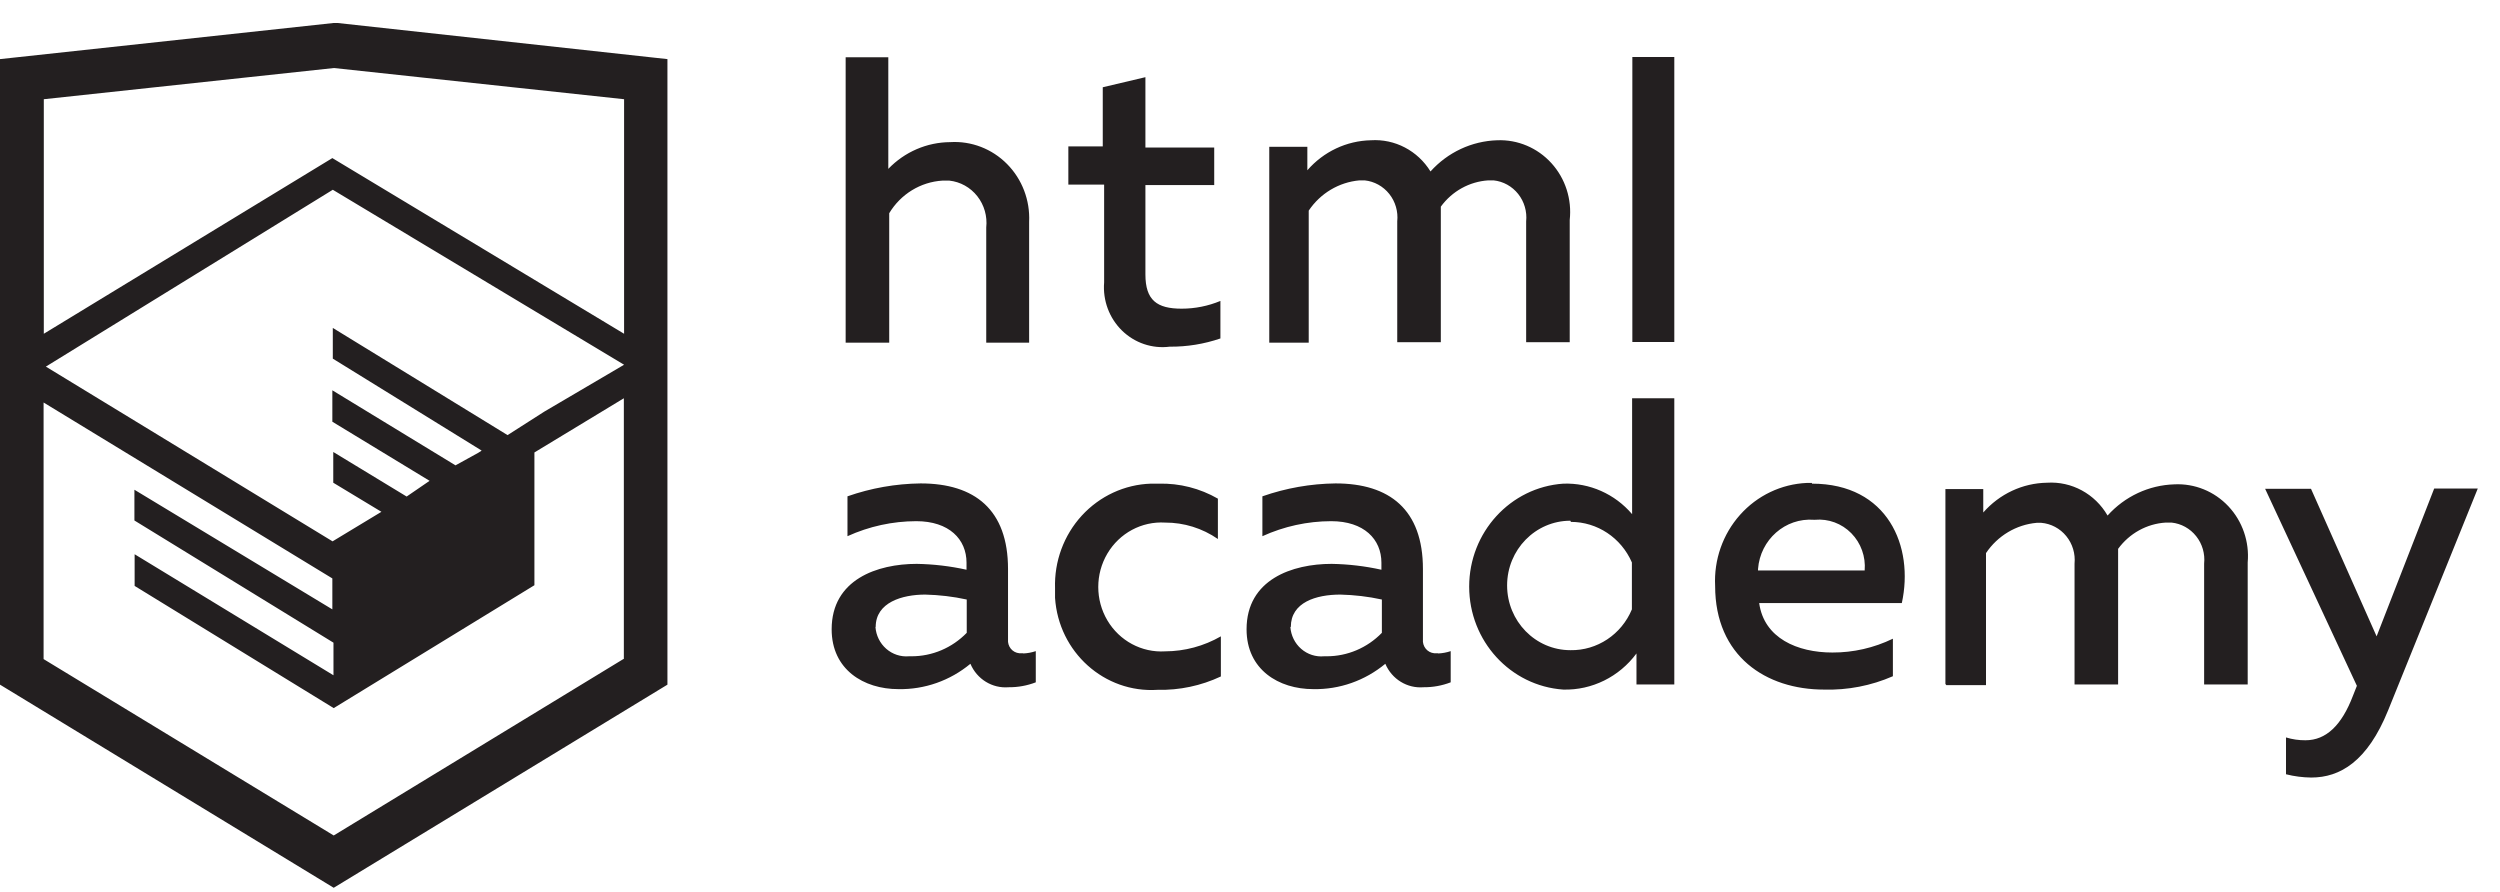
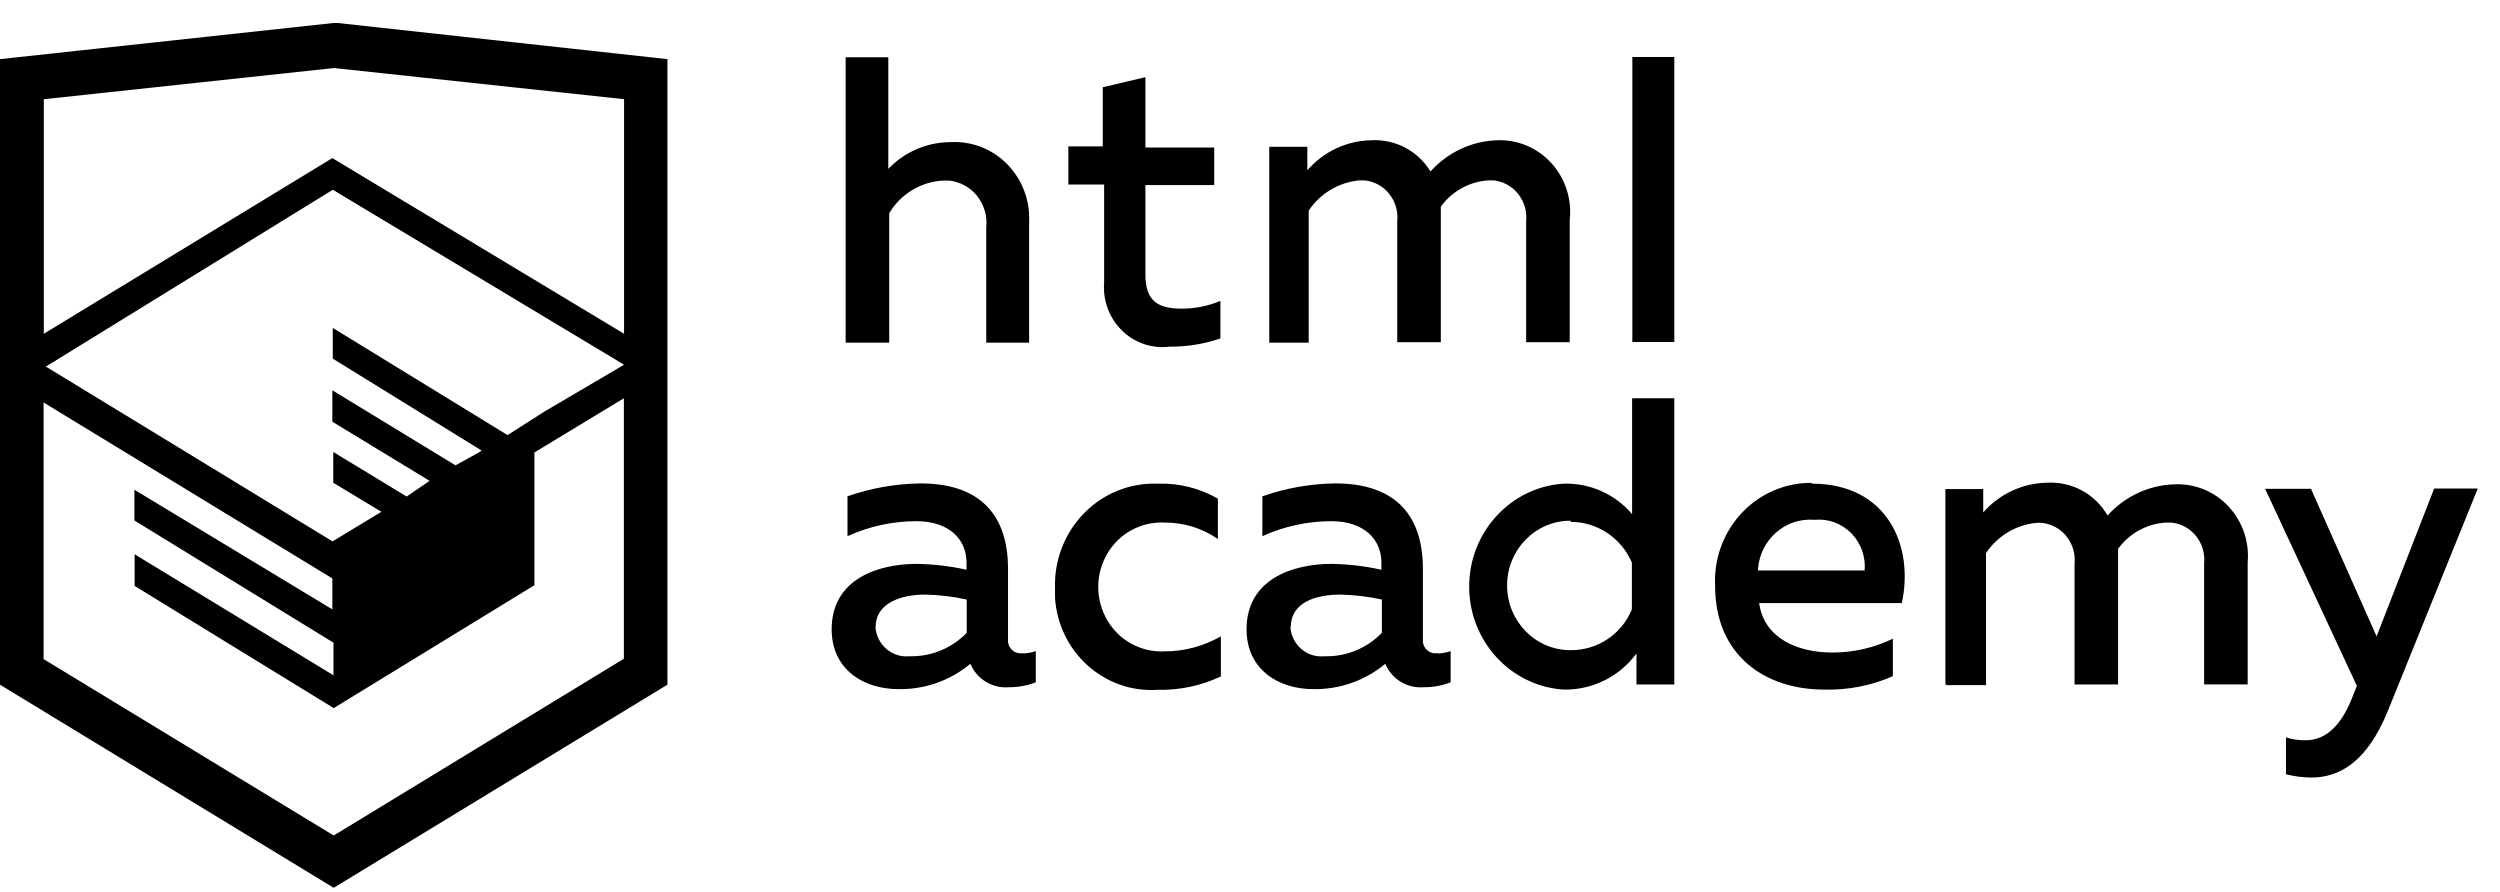
- <svg xmlns="http://www.w3.org/2000/svg" width="115" height="41" viewBox="0 0 115 41" fill="none">
-   <path fill-rule="evenodd" clip-rule="evenodd" d="M15.52 1.057H15.351L0 2.719V31.494L15.351 40.838L30.702 31.494V2.719L15.52 1.057ZM77.018 2.622H75.088V15.731H77.018V2.622ZM40.862 2.633V7.768C41.613 6.986 42.639 6.544 43.711 6.538C44.682 6.479 45.633 6.845 46.325 7.545C47.018 8.245 47.387 9.212 47.34 10.207V15.763H45.367V10.466C45.423 9.949 45.275 9.431 44.957 9.026C44.638 8.62 44.174 8.362 43.668 8.308H43.352C42.346 8.37 41.432 8.93 40.904 9.808V15.763H38.9V2.633H40.862ZM77.018 31.484H75.278V30.059C74.483 31.135 73.23 31.754 71.912 31.721C69.475 31.553 67.582 29.482 67.582 26.985C67.582 24.487 69.475 22.416 71.912 22.248C73.12 22.205 74.282 22.72 75.077 23.651V18.32H77.018V31.484ZM47.066 30.059C47.263 30.052 47.458 30.015 47.646 29.952V31.387C47.248 31.54 46.826 31.617 46.401 31.613C45.648 31.677 44.939 31.243 44.639 30.534C43.704 31.31 42.53 31.723 41.326 31.7C39.733 31.7 38.256 30.804 38.256 28.948C38.256 26.65 40.366 25.938 42.17 25.938C42.94 25.951 43.707 26.041 44.46 26.208V25.884C44.46 24.805 43.658 23.974 42.149 23.974C41.059 23.976 39.98 24.212 38.984 24.665V22.831C40.068 22.451 41.204 22.251 42.349 22.237C44.839 22.237 46.369 23.445 46.369 26.175V29.412C46.355 29.567 46.401 29.721 46.498 29.841C46.595 29.96 46.735 30.035 46.886 30.049H47.066V30.059ZM40.271 28.84C40.298 29.229 40.476 29.59 40.766 29.844C41.055 30.097 41.432 30.222 41.812 30.189H41.928C42.882 30.191 43.797 29.802 44.47 29.11V27.578C43.842 27.441 43.203 27.366 42.56 27.351C41.505 27.351 40.282 27.707 40.282 28.84H40.271ZM56.023 22.938C55.196 22.463 54.26 22.225 53.312 22.248H52.942C51.733 22.287 50.589 22.817 49.762 23.719C48.935 24.622 48.492 25.824 48.532 27.06V27.502C48.696 30 50.805 31.892 53.248 31.732C54.252 31.756 55.248 31.545 56.16 31.117V29.272C55.377 29.721 54.495 29.959 53.596 29.962C52.52 30.029 51.496 29.479 50.938 28.536C50.381 27.592 50.381 26.41 50.938 25.466C51.496 24.522 52.52 23.973 53.596 24.039C54.461 24.036 55.307 24.299 56.023 24.794V22.938ZM66.151 30.059C66.349 30.052 66.544 30.015 66.732 29.952V31.387C66.334 31.54 65.912 31.617 65.487 31.613C64.734 31.677 64.025 31.243 63.725 30.534C62.789 31.31 61.616 31.723 60.412 31.7C58.819 31.7 57.342 30.804 57.342 28.948C57.342 26.65 59.452 25.938 61.256 25.938C62.026 25.951 62.793 26.041 63.545 26.208V25.884C63.545 24.805 62.744 23.974 61.235 23.974C60.144 23.976 59.066 24.212 58.07 24.665V22.831C59.154 22.451 60.29 22.251 61.435 22.237C63.925 22.237 65.455 23.445 65.455 26.175V29.412C65.44 29.567 65.487 29.721 65.584 29.841C65.681 29.96 65.821 30.035 65.972 30.049H66.151V30.059ZM59.855 29.848C59.563 29.594 59.384 29.231 59.357 28.84H59.378C59.378 27.707 60.538 27.351 61.657 27.351C62.299 27.366 62.938 27.441 63.566 27.578V29.11C62.894 29.802 61.978 30.191 61.024 30.189H60.908C60.526 30.225 60.147 30.102 59.855 29.848ZM69.327 26.93C69.327 25.286 70.631 23.953 72.239 23.953L72.26 24.007C73.474 24.007 74.574 24.738 75.067 25.873V28.031C74.586 29.187 73.467 29.93 72.239 29.908C70.631 29.908 69.327 28.575 69.327 26.93ZM83.349 22.248C86.841 22.248 88.054 25.14 87.484 27.74H80.922C81.144 29.358 82.684 30.016 84.288 30.016C85.251 30.02 86.203 29.802 87.073 29.38V31.106C86.074 31.542 84.994 31.752 83.908 31.721C81.239 31.721 78.896 30.189 78.896 26.952C78.836 25.75 79.248 24.574 80.041 23.684C80.833 22.794 81.941 22.266 83.117 22.215H83.349V22.248ZM80.869 26.175C80.97 24.824 82.122 23.81 83.444 23.91H83.486C84.106 23.853 84.72 24.08 85.161 24.529C85.603 24.979 85.828 25.605 85.775 26.24H80.869V26.175ZM89.489 31.462V22.496H91.23V23.575C91.978 22.72 93.041 22.223 94.163 22.205C95.295 22.133 96.371 22.716 96.948 23.715C97.741 22.834 98.848 22.316 100.018 22.28C100.952 22.233 101.859 22.601 102.507 23.29C103.154 23.979 103.478 24.921 103.394 25.873V31.484H101.39V25.927C101.437 25.473 101.306 25.019 101.024 24.665C100.743 24.31 100.336 24.085 99.892 24.039H99.617C98.751 24.094 97.953 24.536 97.433 25.247V31.484H95.429V25.927C95.473 25.47 95.336 25.014 95.048 24.661C94.761 24.308 94.347 24.088 93.899 24.05H93.688C92.747 24.134 91.891 24.645 91.356 25.442V31.516H89.531L89.489 31.462ZM113.977 22.474H111.972L109.324 29.272L106.306 22.485H104.196L108.417 31.548L108.237 32.002C107.72 33.361 107.003 34.052 106.053 34.052C105.75 34.055 105.447 34.011 105.156 33.922V35.616C105.536 35.712 105.926 35.763 106.317 35.767C107.646 35.767 108.902 35.023 109.851 32.681L113.977 22.474ZM52.689 6.787V3.55L50.727 4.014V6.733H49.144V8.491H50.79V12.991C50.723 13.817 51.024 14.63 51.61 15.204C52.196 15.777 53.003 16.05 53.807 15.947C54.6 15.954 55.388 15.826 56.139 15.569V13.843C55.573 14.078 54.967 14.199 54.356 14.199C53.217 14.199 52.689 13.81 52.689 12.624V8.513H55.854V6.787H52.689ZM58.386 15.753V6.754H60.138V7.833C60.881 6.977 61.94 6.476 63.06 6.452C64.162 6.381 65.215 6.931 65.803 7.887C66.596 7.005 67.703 6.488 68.873 6.452C69.814 6.415 70.723 6.799 71.364 7.504C72.005 8.208 72.313 9.164 72.207 10.12V15.742H70.203V10.185C70.25 9.732 70.118 9.277 69.837 8.923C69.556 8.569 69.148 8.343 68.705 8.297H68.462C67.596 8.352 66.797 8.794 66.278 9.506V15.742H64.273V10.185C64.321 9.732 64.189 9.277 63.908 8.923C63.627 8.569 63.219 8.343 62.775 8.297H62.533C61.591 8.382 60.736 8.892 60.201 9.689V15.763H58.386V15.753ZM28.697 30.303L28.708 30.297L28.697 30.318V30.303ZM28.697 18.32V30.303L15.351 38.432L2.005 30.318V18.515L15.288 26.607V28.031L6.183 22.528V23.942L15.34 29.563V31.063L6.193 25.495V26.952L15.351 32.573L24.583 26.92V20.813L28.697 18.32ZM28.708 16.778L25.036 18.936L23.348 20.015L15.309 15.084V16.497L22.156 20.727L22.008 20.824L20.953 21.406L15.288 17.954V19.399L19.761 22.118L18.706 22.841L15.33 20.791V22.205L17.545 23.543L15.298 24.902L2.11 16.864L15.309 8.729L28.708 16.778ZM15.288 7.272L28.708 15.353V4.564L15.361 3.129L2.015 4.564V15.353L15.288 7.272Z" fill="#231F20" />
+ <svg xmlns="http://www.w3.org/2000/svg" width="115" height="41" fill="none">
+   <path fill-rule="evenodd" clip-rule="evenodd" d="M15.52 1.057h-.17L0 2.72v28.776l15.35 9.343 15.352-9.344V2.72L15.52 1.057zm61.498 1.565h-1.93v13.11h1.93V2.621zm-36.156.01v5.136a3.976 3.976 0 012.849-1.23 3.387 3.387 0 012.614 1.007 3.55 3.55 0 011.015 2.662v5.556h-1.973v-5.297a1.984 1.984 0 00-.41-1.44 1.899 1.899 0 00-1.289-.718h-.316a3.081 3.081 0 00-2.448 1.5v5.955H38.9V2.633h1.963zm36.156 28.852h-1.74v-1.425a4.061 4.061 0 01-3.366 1.662c-2.437-.168-4.33-2.239-4.33-4.736 0-2.498 1.893-4.569 4.33-4.737a3.98 3.98 0 013.165 1.402v-5.33h1.941v13.164zm-29.952-1.425c.197-.008.392-.044.58-.107v1.435c-.398.153-.82.23-1.245.226a1.758 1.758 0 01-1.762-1.079 5.035 5.035 0 01-3.313 1.166c-1.593 0-3.07-.896-3.07-2.752 0-2.298 2.11-3.01 3.914-3.01.77.013 1.537.103 2.29.27v-.324c0-1.079-.802-1.91-2.31-1.91a7.682 7.682 0 00-3.166.69V22.83a10.56 10.56 0 013.365-.593c2.49 0 4.02 1.209 4.02 3.938v3.237a.592.592 0 00.13.429c.096.12.236.194.387.208h.18v.01zM40.27 28.84c.027.389.205.75.495 1.004.289.253.666.378 1.046.345h.116a3.537 3.537 0 002.542-1.079v-1.532a10.039 10.039 0 00-1.91-.227c-1.055 0-2.278.356-2.278 1.49h-.01zm15.752-5.902a5.183 5.183 0 00-2.712-.69h-.369a4.514 4.514 0 00-3.18 1.471 4.722 4.722 0 00-1.23 3.341v.442c.164 2.498 2.273 4.39 4.716 4.23 1.004.024 2-.187 2.912-.615v-1.845a5.185 5.185 0 01-2.564.69 2.885 2.885 0 01-2.657-1.426 3.024 3.024 0 010-3.07 2.884 2.884 0 012.657-1.427c.865-.003 1.71.26 2.427.755v-1.856zM66.15 30.06c.198-.008.393-.045.58-.108v1.435c-.397.153-.82.23-1.244.226a1.758 1.758 0 01-1.762-1.079 5.035 5.035 0 01-3.313 1.166c-1.593 0-3.07-.896-3.07-2.752 0-2.298 2.11-3.01 3.914-3.01.77.013 1.537.103 2.29.27v-.324c0-1.079-.802-1.91-2.311-1.91a7.682 7.682 0 00-3.165.69V22.83c1.084-.379 2.22-.58 3.365-.593 2.49 0 4.02 1.209 4.02 3.938v3.237a.592.592 0 00.129.429c.097.12.237.194.388.208h.18v.01zm-6.296-.212a1.468 1.468 0 01-.498-1.008h.021c0-1.133 1.16-1.489 2.279-1.489.642.015 1.281.09 1.91.227v1.532a3.537 3.537 0 01-2.543 1.079h-.116a1.404 1.404 0 01-1.053-.34zm9.472-2.918c0-1.644 1.304-2.977 2.912-2.977l.021.054c1.214 0 2.314.731 2.806 1.866v2.158a3.015 3.015 0 01-2.827 1.877c-1.608 0-2.912-1.333-2.912-2.978zm14.022-4.682c3.492 0 4.705 2.892 4.135 5.492h-6.562c.222 1.618 1.762 2.276 3.366 2.276a6.326 6.326 0 002.785-.636v1.726c-1 .436-2.08.646-3.165.615-2.67 0-5.012-1.532-5.012-4.769a4.572 4.572 0 011.145-3.268 4.37 4.37 0 013.076-1.469h.232v.033zm-2.48 3.927c.101-1.351 1.253-2.365 2.575-2.265h.042c.62-.057 1.234.17 1.675.62.442.449.666 1.075.614 1.71H80.87v-.065zm8.62 5.287v-8.966h1.74v1.079a3.983 3.983 0 012.934-1.37 3.001 3.001 0 012.785 1.51c.793-.881 1.9-1.399 3.07-1.435a3.192 3.192 0 012.489 1.01c.647.69.971 1.631.887 2.583v5.61h-2.004v-5.556a1.74 1.74 0 00-.366-1.262 1.665 1.665 0 00-1.132-.626h-.275a2.936 2.936 0 00-2.184 1.208v6.237H95.43v-5.557a1.742 1.742 0 00-.38-1.266 1.666 1.666 0 00-1.15-.611h-.21a3.153 3.153 0 00-2.333 1.392v6.074h-1.825l-.042-.054zm24.488-8.988h-2.005l-2.648 6.798-3.018-6.787h-2.11l4.221 9.063-.18.454c-.517 1.36-1.234 2.05-2.184 2.05a2.96 2.96 0 01-.897-.13v1.694c.38.096.77.147 1.161.151 1.329 0 2.585-.744 3.534-3.086l4.126-10.206zM52.689 6.787V3.55l-1.962.464v2.719h-1.583V8.49h1.646v4.5c-.067.826.234 1.64.82 2.213a2.653 2.653 0 002.197.743c.793.007 1.58-.121 2.332-.378v-1.726a4.647 4.647 0 01-1.783.356c-1.14 0-1.667-.389-1.667-1.575V8.513h3.165V6.787H52.69zm5.697 8.966V6.754h1.752v1.08a3.983 3.983 0 012.922-1.382 2.998 2.998 0 012.743 1.435c.793-.882 1.9-1.4 3.07-1.435.94-.037 1.85.347 2.491 1.052.64.704.949 1.66.843 2.617v5.62h-2.004v-5.556a1.743 1.743 0 00-.366-1.262 1.668 1.668 0 00-1.132-.626h-.243a2.937 2.937 0 00-2.184 1.209v6.236h-2.005v-5.557a1.742 1.742 0 00-.365-1.262 1.667 1.667 0 00-1.133-.626h-.242A3.153 3.153 0 0060.2 9.69v6.074h-1.815v-.01zm-29.689 14.55l.01-.006-.01.021v-.015zm0-11.983v11.983l-13.346 8.13-13.346-8.115V18.515l13.283 8.092v1.424l-9.105-5.503v1.414l9.157 5.621v1.5l-9.147-5.567v1.456l9.158 5.621 9.232-5.653v-6.107l4.114-2.492zm.01-1.542l-3.67 2.158-1.689 1.079-8.04-4.931v1.413l6.848 4.23-.148.097-1.055.582-5.665-3.452v1.445l4.473 2.72-1.055.722-3.376-2.05v1.414l2.215 1.338-2.247 1.36L2.11 16.863 15.31 8.729l13.399 8.049zm-13.42-9.506l13.42 8.081V4.563L15.362 3.13 2.015 4.564v10.79l13.273-8.082z" fill="currentColor" />
</svg>
